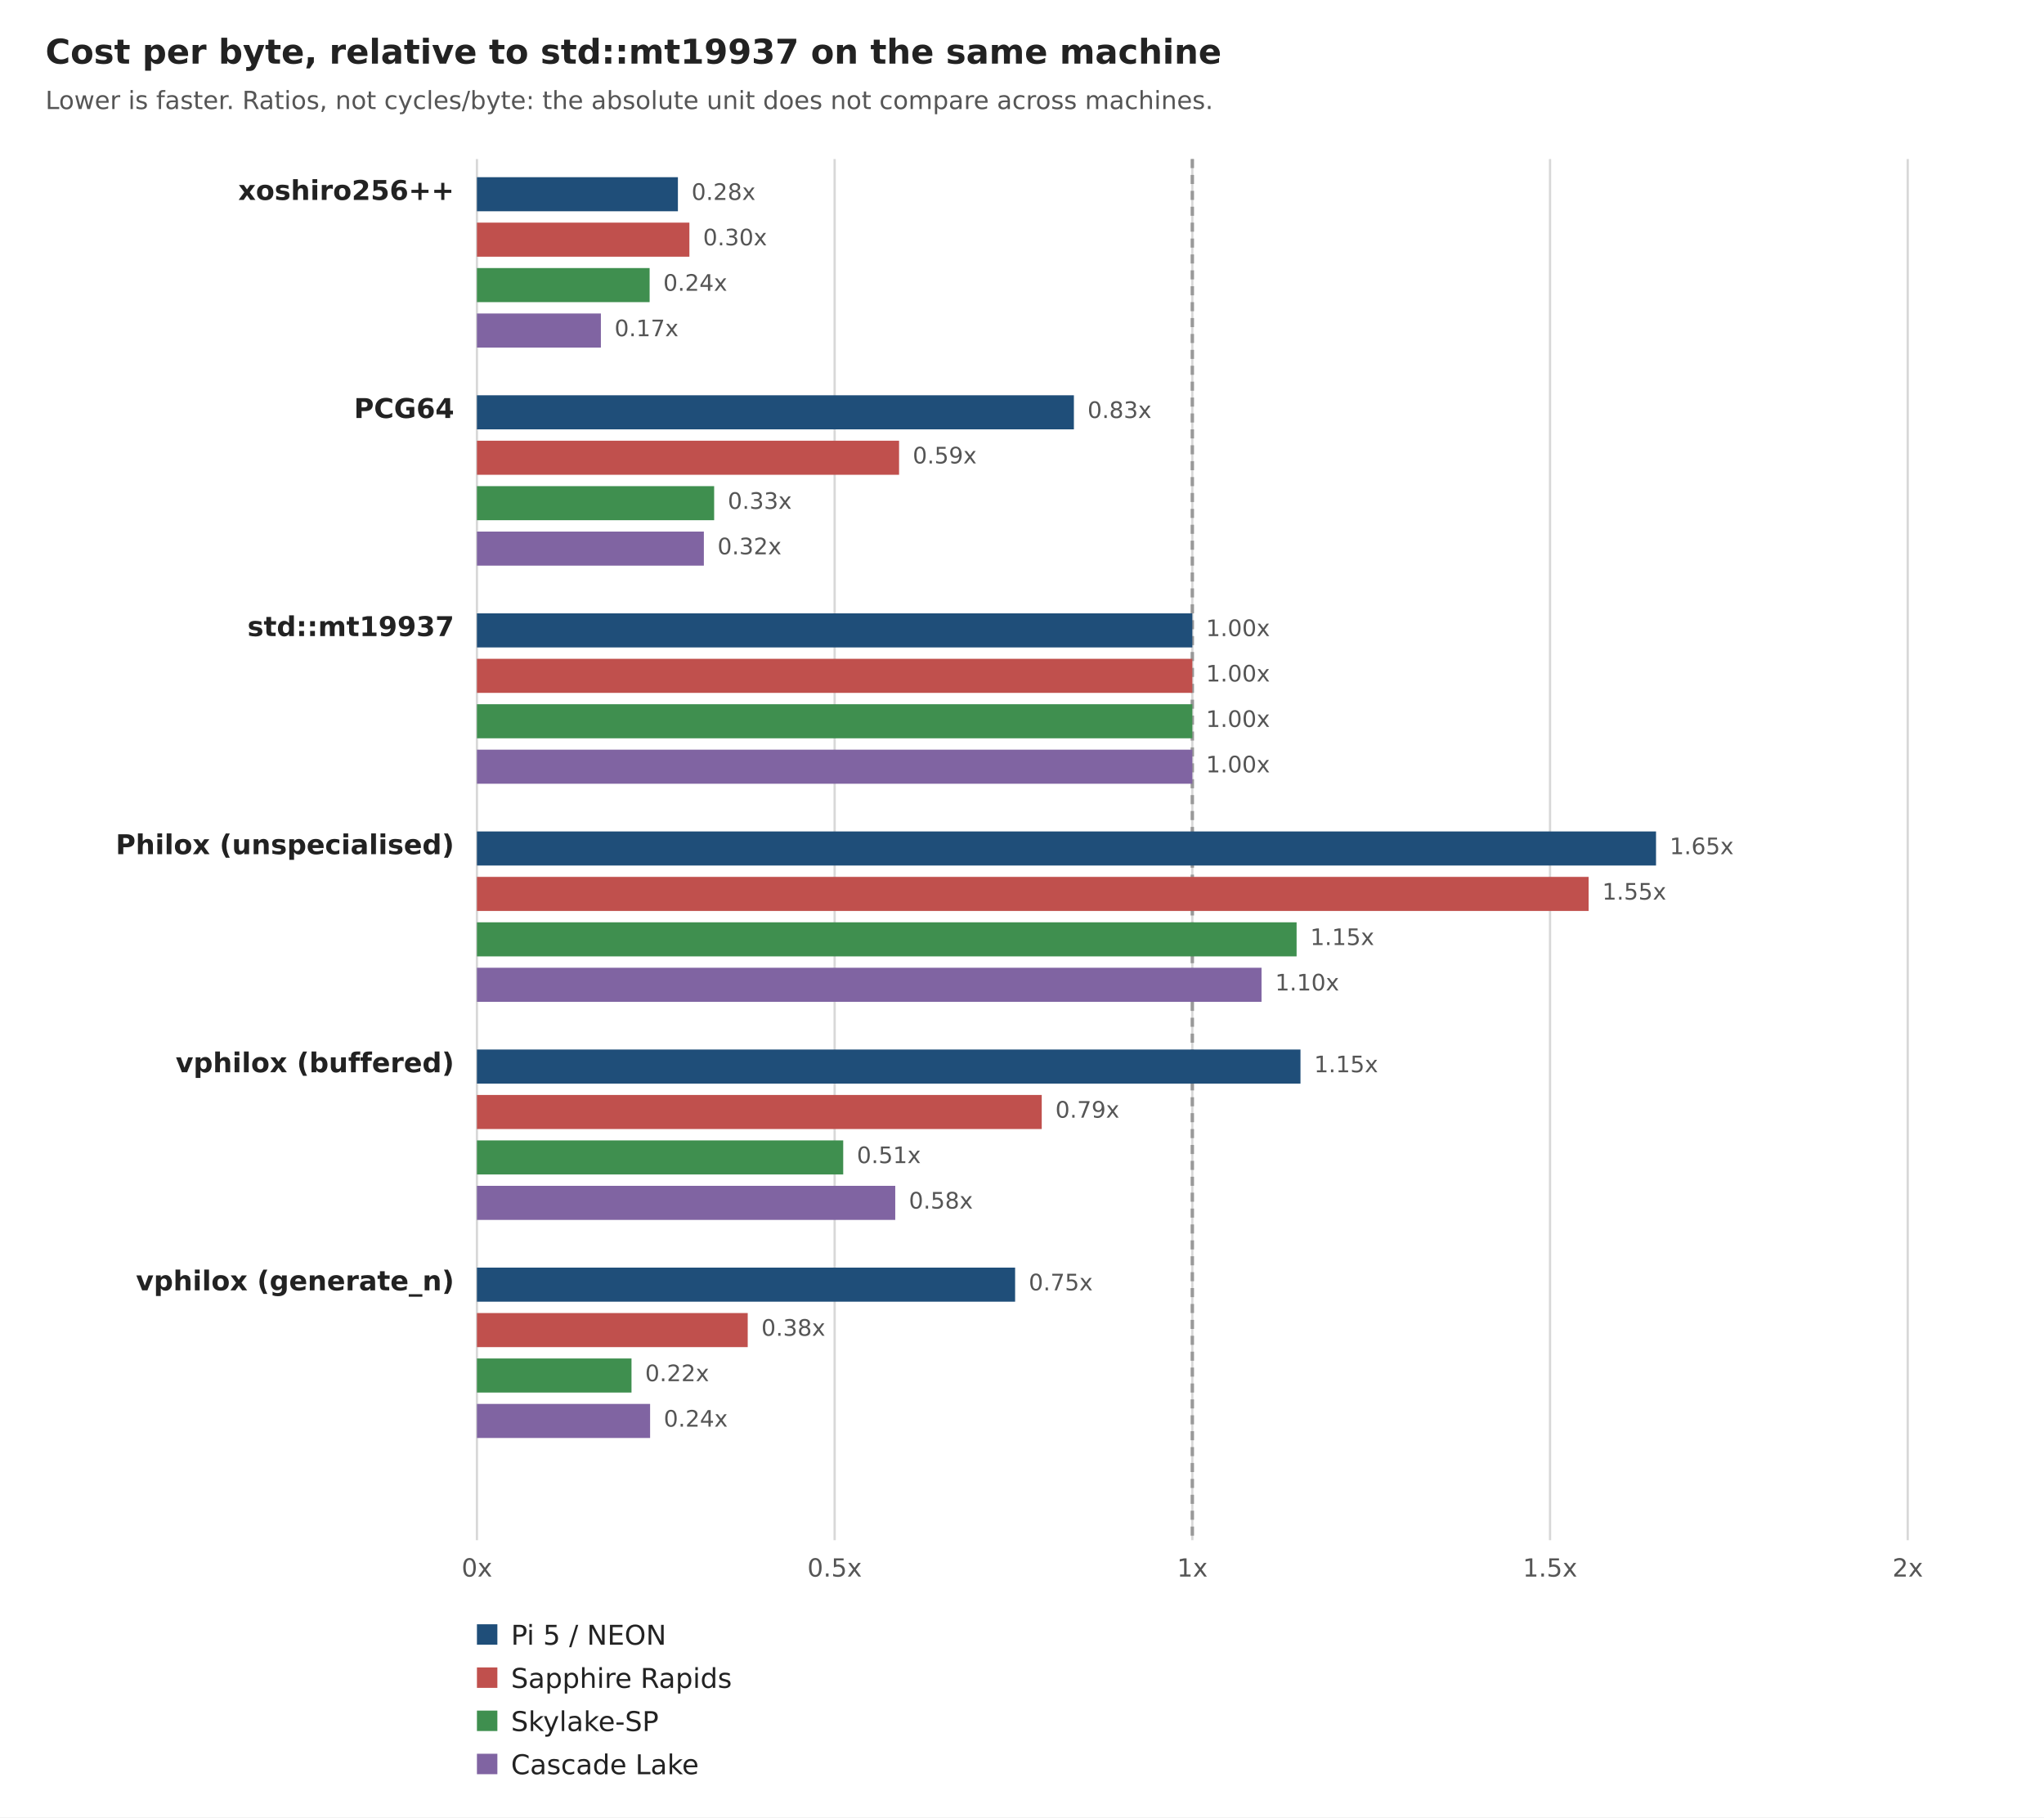
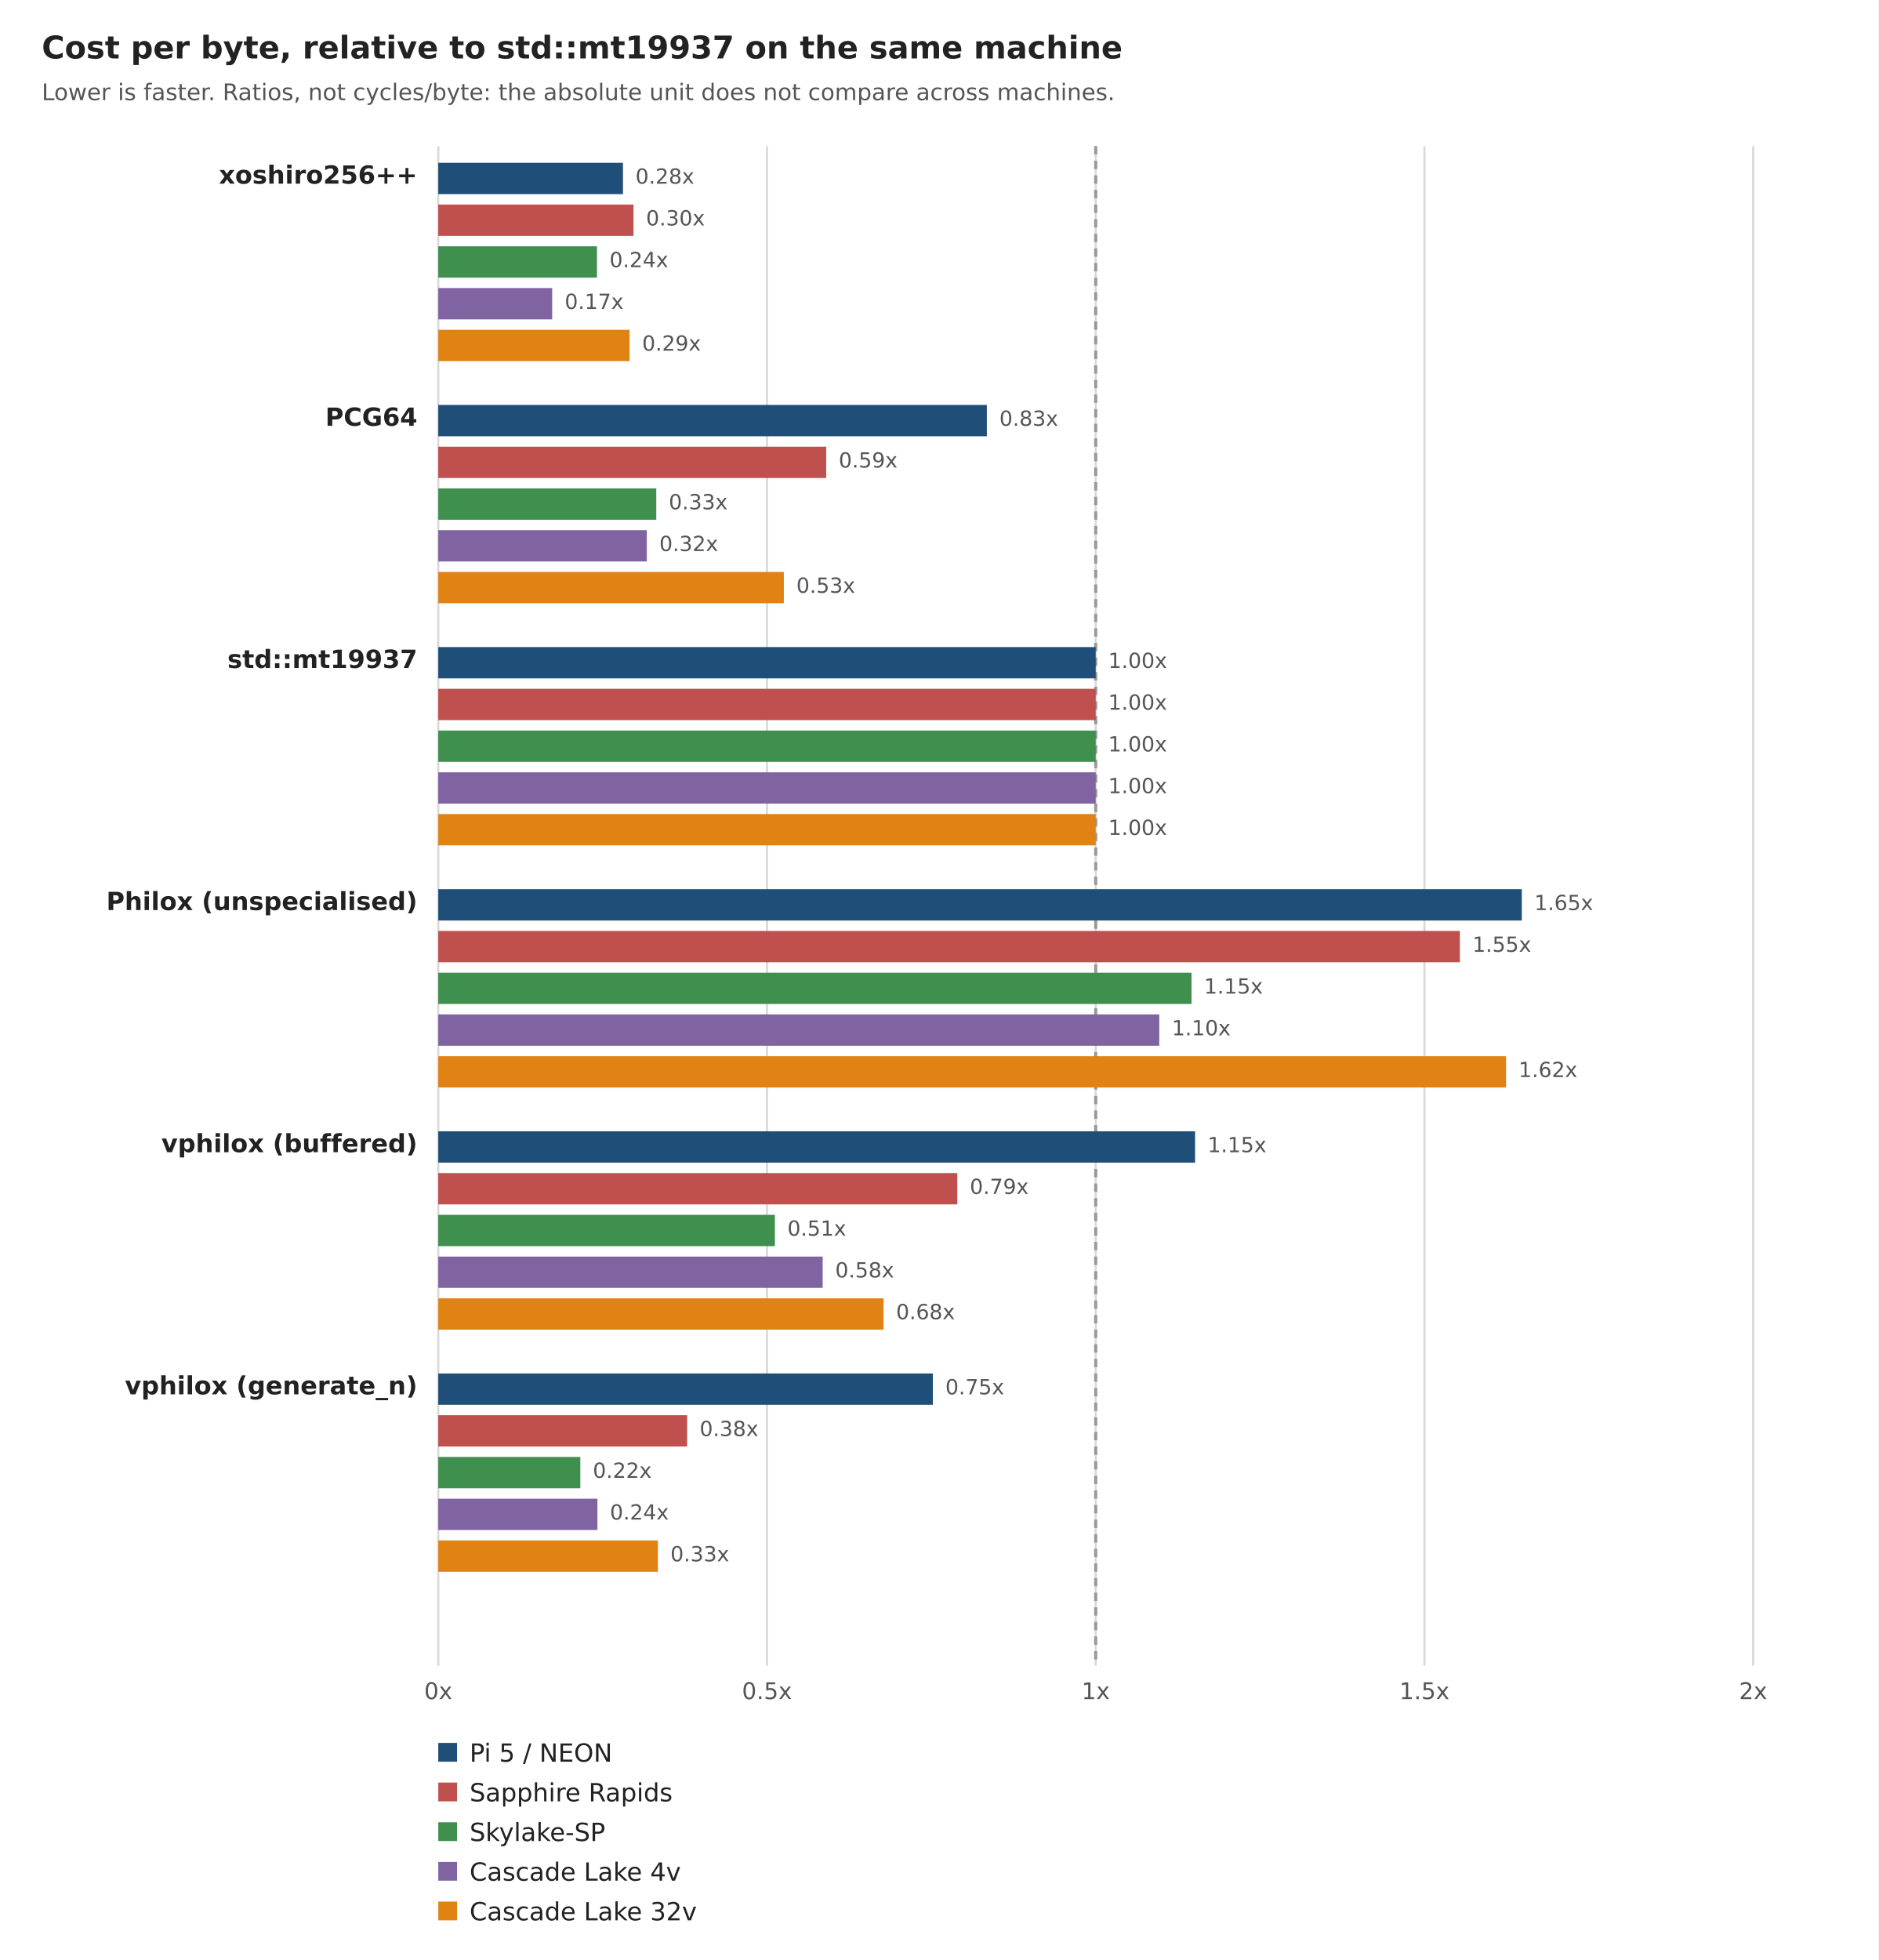
- <svg xmlns="http://www.w3.org/2000/svg" width="900" height="800" viewBox="0 0 900 800" font-family="DejaVu Sans, Verdana, sans-serif">
-   <rect width="900" height="800" fill="#ffffff" />
+ <svg xmlns="http://www.w3.org/2000/svg" width="900" height="939" viewBox="0 0 900 939" font-family="DejaVu Sans, Verdana, sans-serif">
+   <rect width="900" height="939" fill="#ffffff" />
  <text x="20" y="28" font-size="15" text-anchor="start" fill="#222222" font-weight="bold">Cost per byte, relative to std::mt19937 on the same machine</text>
  <text x="20" y="48" font-size="11" text-anchor="start" fill="#555555" font-weight="normal">Lower is faster. Ratios, not cycles/byte: the absolute unit does not compare across machines.</text>
-   <line x1="210" y1="70" x2="210" y2="678" stroke="#d8d8d8" stroke-width="1" />
-   <text x="210" y="694" font-size="11" text-anchor="middle" fill="#555555" font-weight="normal">0x</text>
-   <line x1="367.5" y1="70" x2="367.5" y2="678" stroke="#d8d8d8" stroke-width="1" />
-   <text x="367.5" y="694" font-size="11" text-anchor="middle" fill="#555555" font-weight="normal">0.5x</text>
-   <line x1="525" y1="70" x2="525" y2="678" stroke="#d8d8d8" stroke-width="1" />
-   <text x="525" y="694" font-size="11" text-anchor="middle" fill="#555555" font-weight="normal">1x</text>
-   <line x1="682.5" y1="70" x2="682.5" y2="678" stroke="#d8d8d8" stroke-width="1" />
-   <text x="682.5" y="694" font-size="11" text-anchor="middle" fill="#555555" font-weight="normal">1.5x</text>
-   <line x1="840" y1="70" x2="840" y2="678" stroke="#d8d8d8" stroke-width="1" />
-   <text x="840" y="694" font-size="11" text-anchor="middle" fill="#555555" font-weight="normal">2x</text>
-   <line x1="525" y1="70" x2="525" y2="678" stroke="#999999" stroke-width="1.5" stroke-dasharray="4 3" />
+   <line x1="210" y1="70" x2="210" y2="798" stroke="#d8d8d8" stroke-width="1" />
+   <text x="210" y="814" font-size="11" text-anchor="middle" fill="#555555" font-weight="normal">0x</text>
+   <line x1="367.5" y1="70" x2="367.5" y2="798" stroke="#d8d8d8" stroke-width="1" />
+   <text x="367.5" y="814" font-size="11" text-anchor="middle" fill="#555555" font-weight="normal">0.5x</text>
+   <line x1="525" y1="70" x2="525" y2="798" stroke="#d8d8d8" stroke-width="1" />
+   <text x="525" y="814" font-size="11" text-anchor="middle" fill="#555555" font-weight="normal">1x</text>
+   <line x1="682.5" y1="70" x2="682.5" y2="798" stroke="#d8d8d8" stroke-width="1" />
+   <text x="682.5" y="814" font-size="11" text-anchor="middle" fill="#555555" font-weight="normal">1.5x</text>
+   <line x1="840" y1="70" x2="840" y2="798" stroke="#d8d8d8" stroke-width="1" />
+   <text x="840" y="814" font-size="11" text-anchor="middle" fill="#555555" font-weight="normal">2x</text>
+   <line x1="525" y1="70" x2="525" y2="798" stroke="#999999" stroke-width="1.5" stroke-dasharray="4 3" />
  <text x="200" y="88" font-size="12" text-anchor="end" fill="#222222" font-weight="bold">xoshiro256++</text>
  <rect x="210" y="78" width="88.49" height="15" fill="#1f4e79" fill-opacity="1" />
  <text x="304.49" y="88" font-size="10" text-anchor="start" fill="#555555" font-weight="normal">0.28x</text>
  <rect x="210" y="98" width="93.55" height="15" fill="#c0504d" fill-opacity="1" />
  <text x="309.55" y="108" font-size="10" text-anchor="start" fill="#555555" font-weight="normal">0.30x</text>
  <rect x="210" y="118" width="76.04" height="15" fill="#3f8f4f" fill-opacity="1" />
  <text x="292.04" y="128" font-size="10" text-anchor="start" fill="#555555" font-weight="normal">0.24x</text>
  <rect x="210" y="138" width="54.58" height="15" fill="#8064a2" fill-opacity="1" />
  <text x="270.58" y="148" font-size="10" text-anchor="start" fill="#555555" font-weight="normal">0.17x</text>
-   <text x="200" y="184" font-size="12" text-anchor="end" fill="#222222" font-weight="bold">PCG64</text>
-   <rect x="210" y="174" width="262.85" height="15" fill="#1f4e79" fill-opacity="1" />
-   <text x="478.85" y="184" font-size="10" text-anchor="start" fill="#555555" font-weight="normal">0.83x</text>
-   <rect x="210" y="194" width="185.87" height="15" fill="#c0504d" fill-opacity="1" />
-   <text x="401.87" y="204" font-size="10" text-anchor="start" fill="#555555" font-weight="normal">0.59x</text>
-   <rect x="210" y="214" width="104.45" height="15" fill="#3f8f4f" fill-opacity="1" />
-   <text x="320.45" y="224" font-size="10" text-anchor="start" fill="#555555" font-weight="normal">0.33x</text>
-   <rect x="210" y="234" width="99.92" height="15" fill="#8064a2" fill-opacity="1" />
-   <text x="315.92" y="244" font-size="10" text-anchor="start" fill="#555555" font-weight="normal">0.32x</text>
-   <text x="200" y="280" font-size="12" text-anchor="end" fill="#222222" font-weight="bold">std::mt19937</text>
-   <rect x="210" y="270" width="315" height="15" fill="#1f4e79" fill-opacity="1" />
-   <text x="531" y="280" font-size="10" text-anchor="start" fill="#555555" font-weight="normal">1.00x</text>
-   <rect x="210" y="290" width="315" height="15" fill="#c0504d" fill-opacity="1" />
-   <text x="531" y="300" font-size="10" text-anchor="start" fill="#555555" font-weight="normal">1.00x</text>
-   <rect x="210" y="310" width="315" height="15" fill="#3f8f4f" fill-opacity="1" />
+   <rect x="210" y="158" width="91.67" height="15" fill="#e08214" fill-opacity="1" />
+   <text x="307.67" y="168" font-size="10" text-anchor="start" fill="#555555" font-weight="normal">0.29x</text>
+   <text x="200" y="204" font-size="12" text-anchor="end" fill="#222222" font-weight="bold">PCG64</text>
+   <rect x="210" y="194" width="262.85" height="15" fill="#1f4e79" fill-opacity="1" />
+   <text x="478.85" y="204" font-size="10" text-anchor="start" fill="#555555" font-weight="normal">0.83x</text>
+   <rect x="210" y="214" width="185.87" height="15" fill="#c0504d" fill-opacity="1" />
+   <text x="401.87" y="224" font-size="10" text-anchor="start" fill="#555555" font-weight="normal">0.59x</text>
+   <rect x="210" y="234" width="104.45" height="15" fill="#3f8f4f" fill-opacity="1" />
+   <text x="320.45" y="244" font-size="10" text-anchor="start" fill="#555555" font-weight="normal">0.33x</text>
+   <rect x="210" y="254" width="99.92" height="15" fill="#8064a2" fill-opacity="1" />
+   <text x="315.92" y="264" font-size="10" text-anchor="start" fill="#555555" font-weight="normal">0.32x</text>
+   <rect x="210" y="274" width="165.57" height="15" fill="#e08214" fill-opacity="1" />
+   <text x="381.57" y="284" font-size="10" text-anchor="start" fill="#555555" font-weight="normal">0.53x</text>
+   <text x="200" y="320" font-size="12" text-anchor="end" fill="#222222" font-weight="bold">std::mt19937</text>
+   <rect x="210" y="310" width="315" height="15" fill="#1f4e79" fill-opacity="1" />
  <text x="531" y="320" font-size="10" text-anchor="start" fill="#555555" font-weight="normal">1.00x</text>
-   <rect x="210" y="330" width="315" height="15" fill="#8064a2" fill-opacity="1" />
+   <rect x="210" y="330" width="315" height="15" fill="#c0504d" fill-opacity="1" />
  <text x="531" y="340" font-size="10" text-anchor="start" fill="#555555" font-weight="normal">1.00x</text>
-   <text x="200" y="376" font-size="12" text-anchor="end" fill="#222222" font-weight="bold">Philox (unspecialised)</text>
-   <rect x="210" y="366" width="519.17" height="15" fill="#1f4e79" fill-opacity="1" />
-   <text x="735.17" y="376" font-size="10" text-anchor="start" fill="#555555" font-weight="normal">1.65x</text>
-   <rect x="210" y="386" width="489.49" height="15" fill="#c0504d" fill-opacity="1" />
-   <text x="705.49" y="396" font-size="10" text-anchor="start" fill="#555555" font-weight="normal">1.55x</text>
-   <rect x="210" y="406" width="360.91" height="15" fill="#3f8f4f" fill-opacity="1" />
-   <text x="576.91" y="416" font-size="10" text-anchor="start" fill="#555555" font-weight="normal">1.15x</text>
-   <rect x="210" y="426" width="345.47" height="15" fill="#8064a2" fill-opacity="1" />
-   <text x="561.47" y="436" font-size="10" text-anchor="start" fill="#555555" font-weight="normal">1.10x</text>
-   <text x="200" y="472" font-size="12" text-anchor="end" fill="#222222" font-weight="bold">vphilox (buffered)</text>
-   <rect x="210" y="462" width="362.62" height="15" fill="#1f4e79" fill-opacity="1" />
-   <text x="578.62" y="472" font-size="10" text-anchor="start" fill="#555555" font-weight="normal">1.15x</text>
-   <rect x="210" y="482" width="248.69" height="15" fill="#c0504d" fill-opacity="1" />
-   <text x="464.69" y="492" font-size="10" text-anchor="start" fill="#555555" font-weight="normal">0.79x</text>
-   <rect x="210" y="502" width="161.28" height="15" fill="#3f8f4f" fill-opacity="1" />
-   <text x="377.28" y="512" font-size="10" text-anchor="start" fill="#555555" font-weight="normal">0.51x</text>
-   <rect x="210" y="522" width="184.19" height="15" fill="#8064a2" fill-opacity="1" />
-   <text x="400.19" y="532" font-size="10" text-anchor="start" fill="#555555" font-weight="normal">0.58x</text>
-   <text x="200" y="568" font-size="12" text-anchor="end" fill="#222222" font-weight="bold">vphilox (generate_n)</text>
-   <rect x="210" y="558" width="236.97" height="15" fill="#1f4e79" fill-opacity="1" />
-   <text x="452.97" y="568" font-size="10" text-anchor="start" fill="#555555" font-weight="normal">0.75x</text>
-   <rect x="210" y="578" width="119.23" height="15" fill="#c0504d" fill-opacity="1" />
-   <text x="335.23" y="588" font-size="10" text-anchor="start" fill="#555555" font-weight="normal">0.38x</text>
-   <rect x="210" y="598" width="68.06" height="15" fill="#3f8f4f" fill-opacity="1" />
-   <text x="284.06" y="608" font-size="10" text-anchor="start" fill="#555555" font-weight="normal">0.22x</text>
-   <rect x="210" y="618" width="76.25" height="15" fill="#8064a2" fill-opacity="1" />
-   <text x="292.25" y="628" font-size="10" text-anchor="start" fill="#555555" font-weight="normal">0.24x</text>
-   <rect x="210" y="715" width="9" height="9" fill="#1f4e79" fill-opacity="1" />
-   <text x="225" y="724" font-size="12" text-anchor="start" fill="#222222" font-weight="normal">Pi 5 / NEON</text>
-   <rect x="210" y="734" width="9" height="9" fill="#c0504d" fill-opacity="1" />
-   <text x="225" y="743" font-size="12" text-anchor="start" fill="#222222" font-weight="normal">Sapphire Rapids</text>
-   <rect x="210" y="753" width="9" height="9" fill="#3f8f4f" fill-opacity="1" />
-   <text x="225" y="762" font-size="12" text-anchor="start" fill="#222222" font-weight="normal">Skylake-SP</text>
-   <rect x="210" y="772" width="9" height="9" fill="#8064a2" fill-opacity="1" />
-   <text x="225" y="781" font-size="12" text-anchor="start" fill="#222222" font-weight="normal">Cascade Lake</text>
+   <rect x="210" y="350" width="315" height="15" fill="#3f8f4f" fill-opacity="1" />
+   <text x="531" y="360" font-size="10" text-anchor="start" fill="#555555" font-weight="normal">1.00x</text>
+   <rect x="210" y="370" width="315" height="15" fill="#8064a2" fill-opacity="1" />
+   <text x="531" y="380" font-size="10" text-anchor="start" fill="#555555" font-weight="normal">1.00x</text>
+   <rect x="210" y="390" width="315" height="15" fill="#e08214" fill-opacity="1" />
+   <text x="531" y="400" font-size="10" text-anchor="start" fill="#555555" font-weight="normal">1.00x</text>
+   <text x="200" y="436" font-size="12" text-anchor="end" fill="#222222" font-weight="bold">Philox (unspecialised)</text>
+   <rect x="210" y="426" width="519.17" height="15" fill="#1f4e79" fill-opacity="1" />
+   <text x="735.17" y="436" font-size="10" text-anchor="start" fill="#555555" font-weight="normal">1.65x</text>
+   <rect x="210" y="446" width="489.49" height="15" fill="#c0504d" fill-opacity="1" />
+   <text x="705.49" y="456" font-size="10" text-anchor="start" fill="#555555" font-weight="normal">1.55x</text>
+   <rect x="210" y="466" width="360.91" height="15" fill="#3f8f4f" fill-opacity="1" />
+   <text x="576.91" y="476" font-size="10" text-anchor="start" fill="#555555" font-weight="normal">1.15x</text>
+   <rect x="210" y="486" width="345.47" height="15" fill="#8064a2" fill-opacity="1" />
+   <text x="561.47" y="496" font-size="10" text-anchor="start" fill="#555555" font-weight="normal">1.10x</text>
+   <rect x="210" y="506" width="511.61" height="15" fill="#e08214" fill-opacity="1" />
+   <text x="727.61" y="516" font-size="10" text-anchor="start" fill="#555555" font-weight="normal">1.62x</text>
+   <text x="200" y="552" font-size="12" text-anchor="end" fill="#222222" font-weight="bold">vphilox (buffered)</text>
+   <rect x="210" y="542" width="362.62" height="15" fill="#1f4e79" fill-opacity="1" />
+   <text x="578.62" y="552" font-size="10" text-anchor="start" fill="#555555" font-weight="normal">1.15x</text>
+   <rect x="210" y="562" width="248.69" height="15" fill="#c0504d" fill-opacity="1" />
+   <text x="464.69" y="572" font-size="10" text-anchor="start" fill="#555555" font-weight="normal">0.79x</text>
+   <rect x="210" y="582" width="161.28" height="15" fill="#3f8f4f" fill-opacity="1" />
+   <text x="377.28" y="592" font-size="10" text-anchor="start" fill="#555555" font-weight="normal">0.51x</text>
+   <rect x="210" y="602" width="184.19" height="15" fill="#8064a2" fill-opacity="1" />
+   <text x="400.19" y="612" font-size="10" text-anchor="start" fill="#555555" font-weight="normal">0.58x</text>
+   <rect x="210" y="622" width="213.35" height="15" fill="#e08214" fill-opacity="1" />
+   <text x="429.35" y="632" font-size="10" text-anchor="start" fill="#555555" font-weight="normal">0.68x</text>
+   <text x="200" y="668" font-size="12" text-anchor="end" fill="#222222" font-weight="bold">vphilox (generate_n)</text>
+   <rect x="210" y="658" width="236.97" height="15" fill="#1f4e79" fill-opacity="1" />
+   <text x="452.97" y="668" font-size="10" text-anchor="start" fill="#555555" font-weight="normal">0.75x</text>
+   <rect x="210" y="678" width="119.23" height="15" fill="#c0504d" fill-opacity="1" />
+   <text x="335.23" y="688" font-size="10" text-anchor="start" fill="#555555" font-weight="normal">0.38x</text>
+   <rect x="210" y="698" width="68.06" height="15" fill="#3f8f4f" fill-opacity="1" />
+   <text x="284.06" y="708" font-size="10" text-anchor="start" fill="#555555" font-weight="normal">0.22x</text>
+   <rect x="210" y="718" width="76.25" height="15" fill="#8064a2" fill-opacity="1" />
+   <text x="292.25" y="728" font-size="10" text-anchor="start" fill="#555555" font-weight="normal">0.24x</text>
+   <rect x="210" y="738" width="105.23" height="15" fill="#e08214" fill-opacity="1" />
+   <text x="321.23" y="748" font-size="10" text-anchor="start" fill="#555555" font-weight="normal">0.33x</text>
+   <rect x="210" y="835" width="9" height="9" fill="#1f4e79" fill-opacity="1" />
+   <text x="225" y="844" font-size="12" text-anchor="start" fill="#222222" font-weight="normal">Pi 5 / NEON</text>
+   <rect x="210" y="854" width="9" height="9" fill="#c0504d" fill-opacity="1" />
+   <text x="225" y="863" font-size="12" text-anchor="start" fill="#222222" font-weight="normal">Sapphire Rapids</text>
+   <rect x="210" y="873" width="9" height="9" fill="#3f8f4f" fill-opacity="1" />
+   <text x="225" y="882" font-size="12" text-anchor="start" fill="#222222" font-weight="normal">Skylake-SP</text>
+   <rect x="210" y="892" width="9" height="9" fill="#8064a2" fill-opacity="1" />
+   <text x="225" y="901" font-size="12" text-anchor="start" fill="#222222" font-weight="normal">Cascade Lake 4v</text>
+   <rect x="210" y="911" width="9" height="9" fill="#e08214" fill-opacity="1" />
+   <text x="225" y="920" font-size="12" text-anchor="start" fill="#222222" font-weight="normal">Cascade Lake 32v</text>
</svg>
